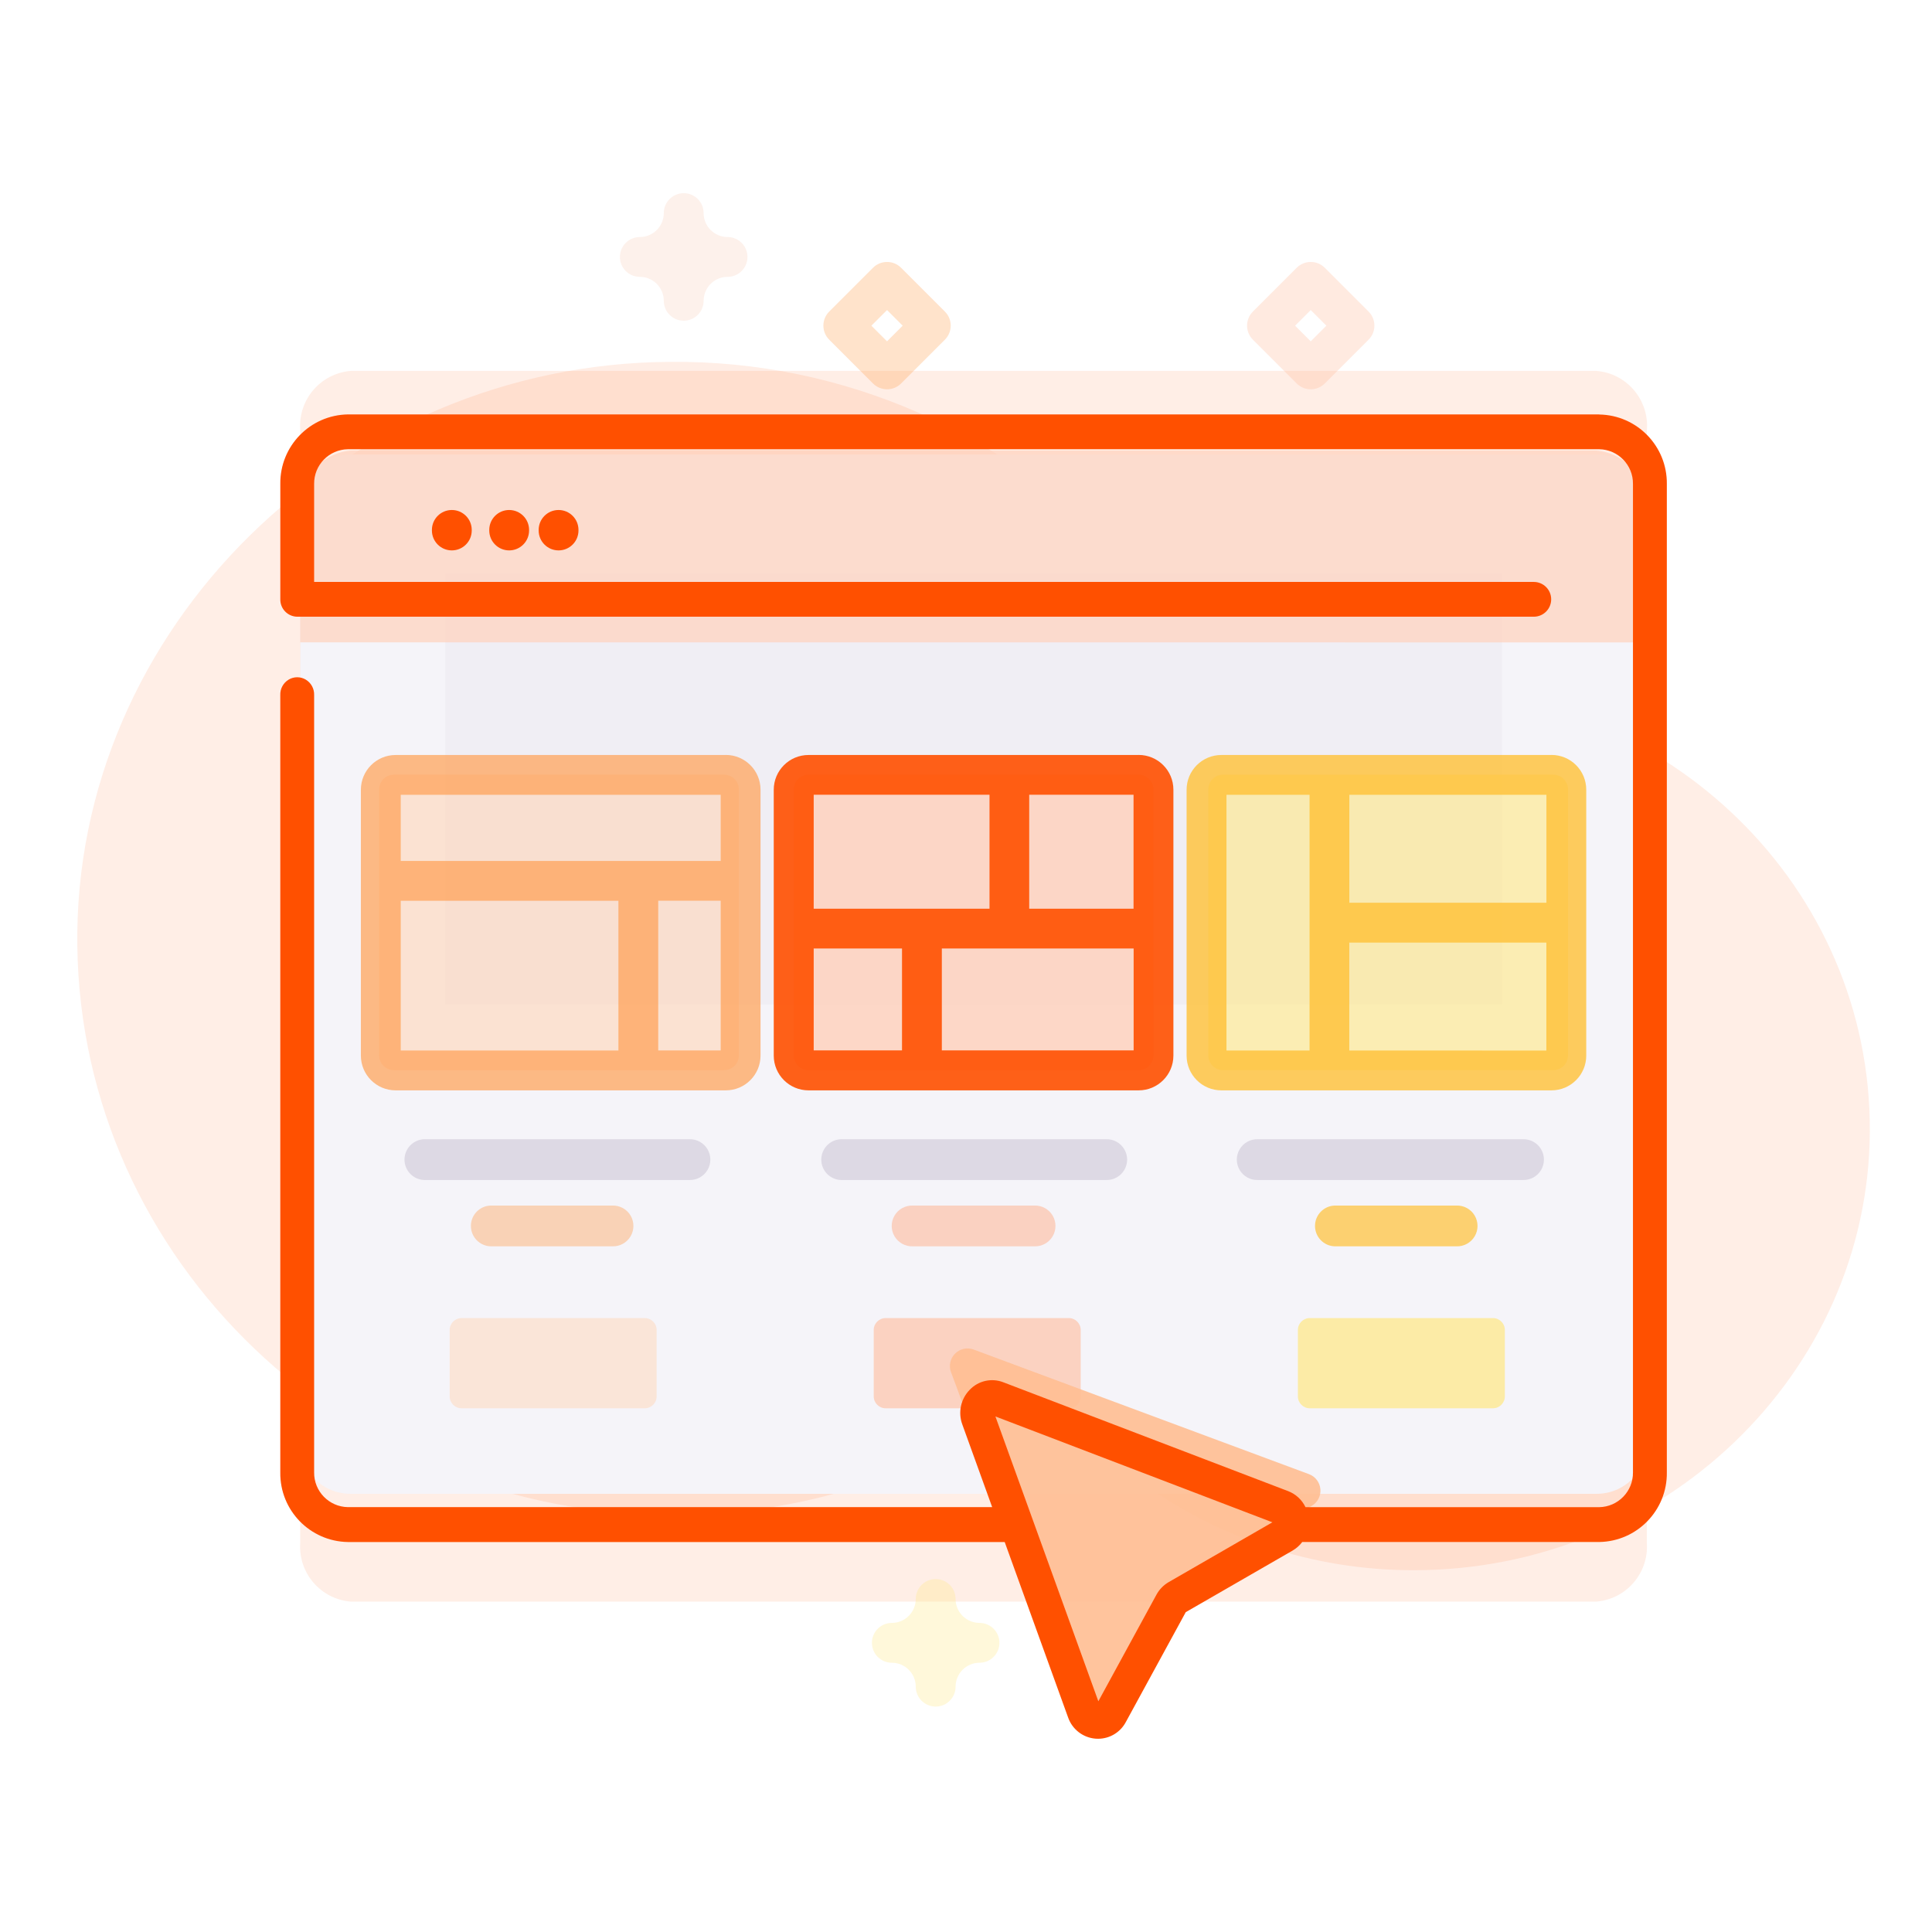
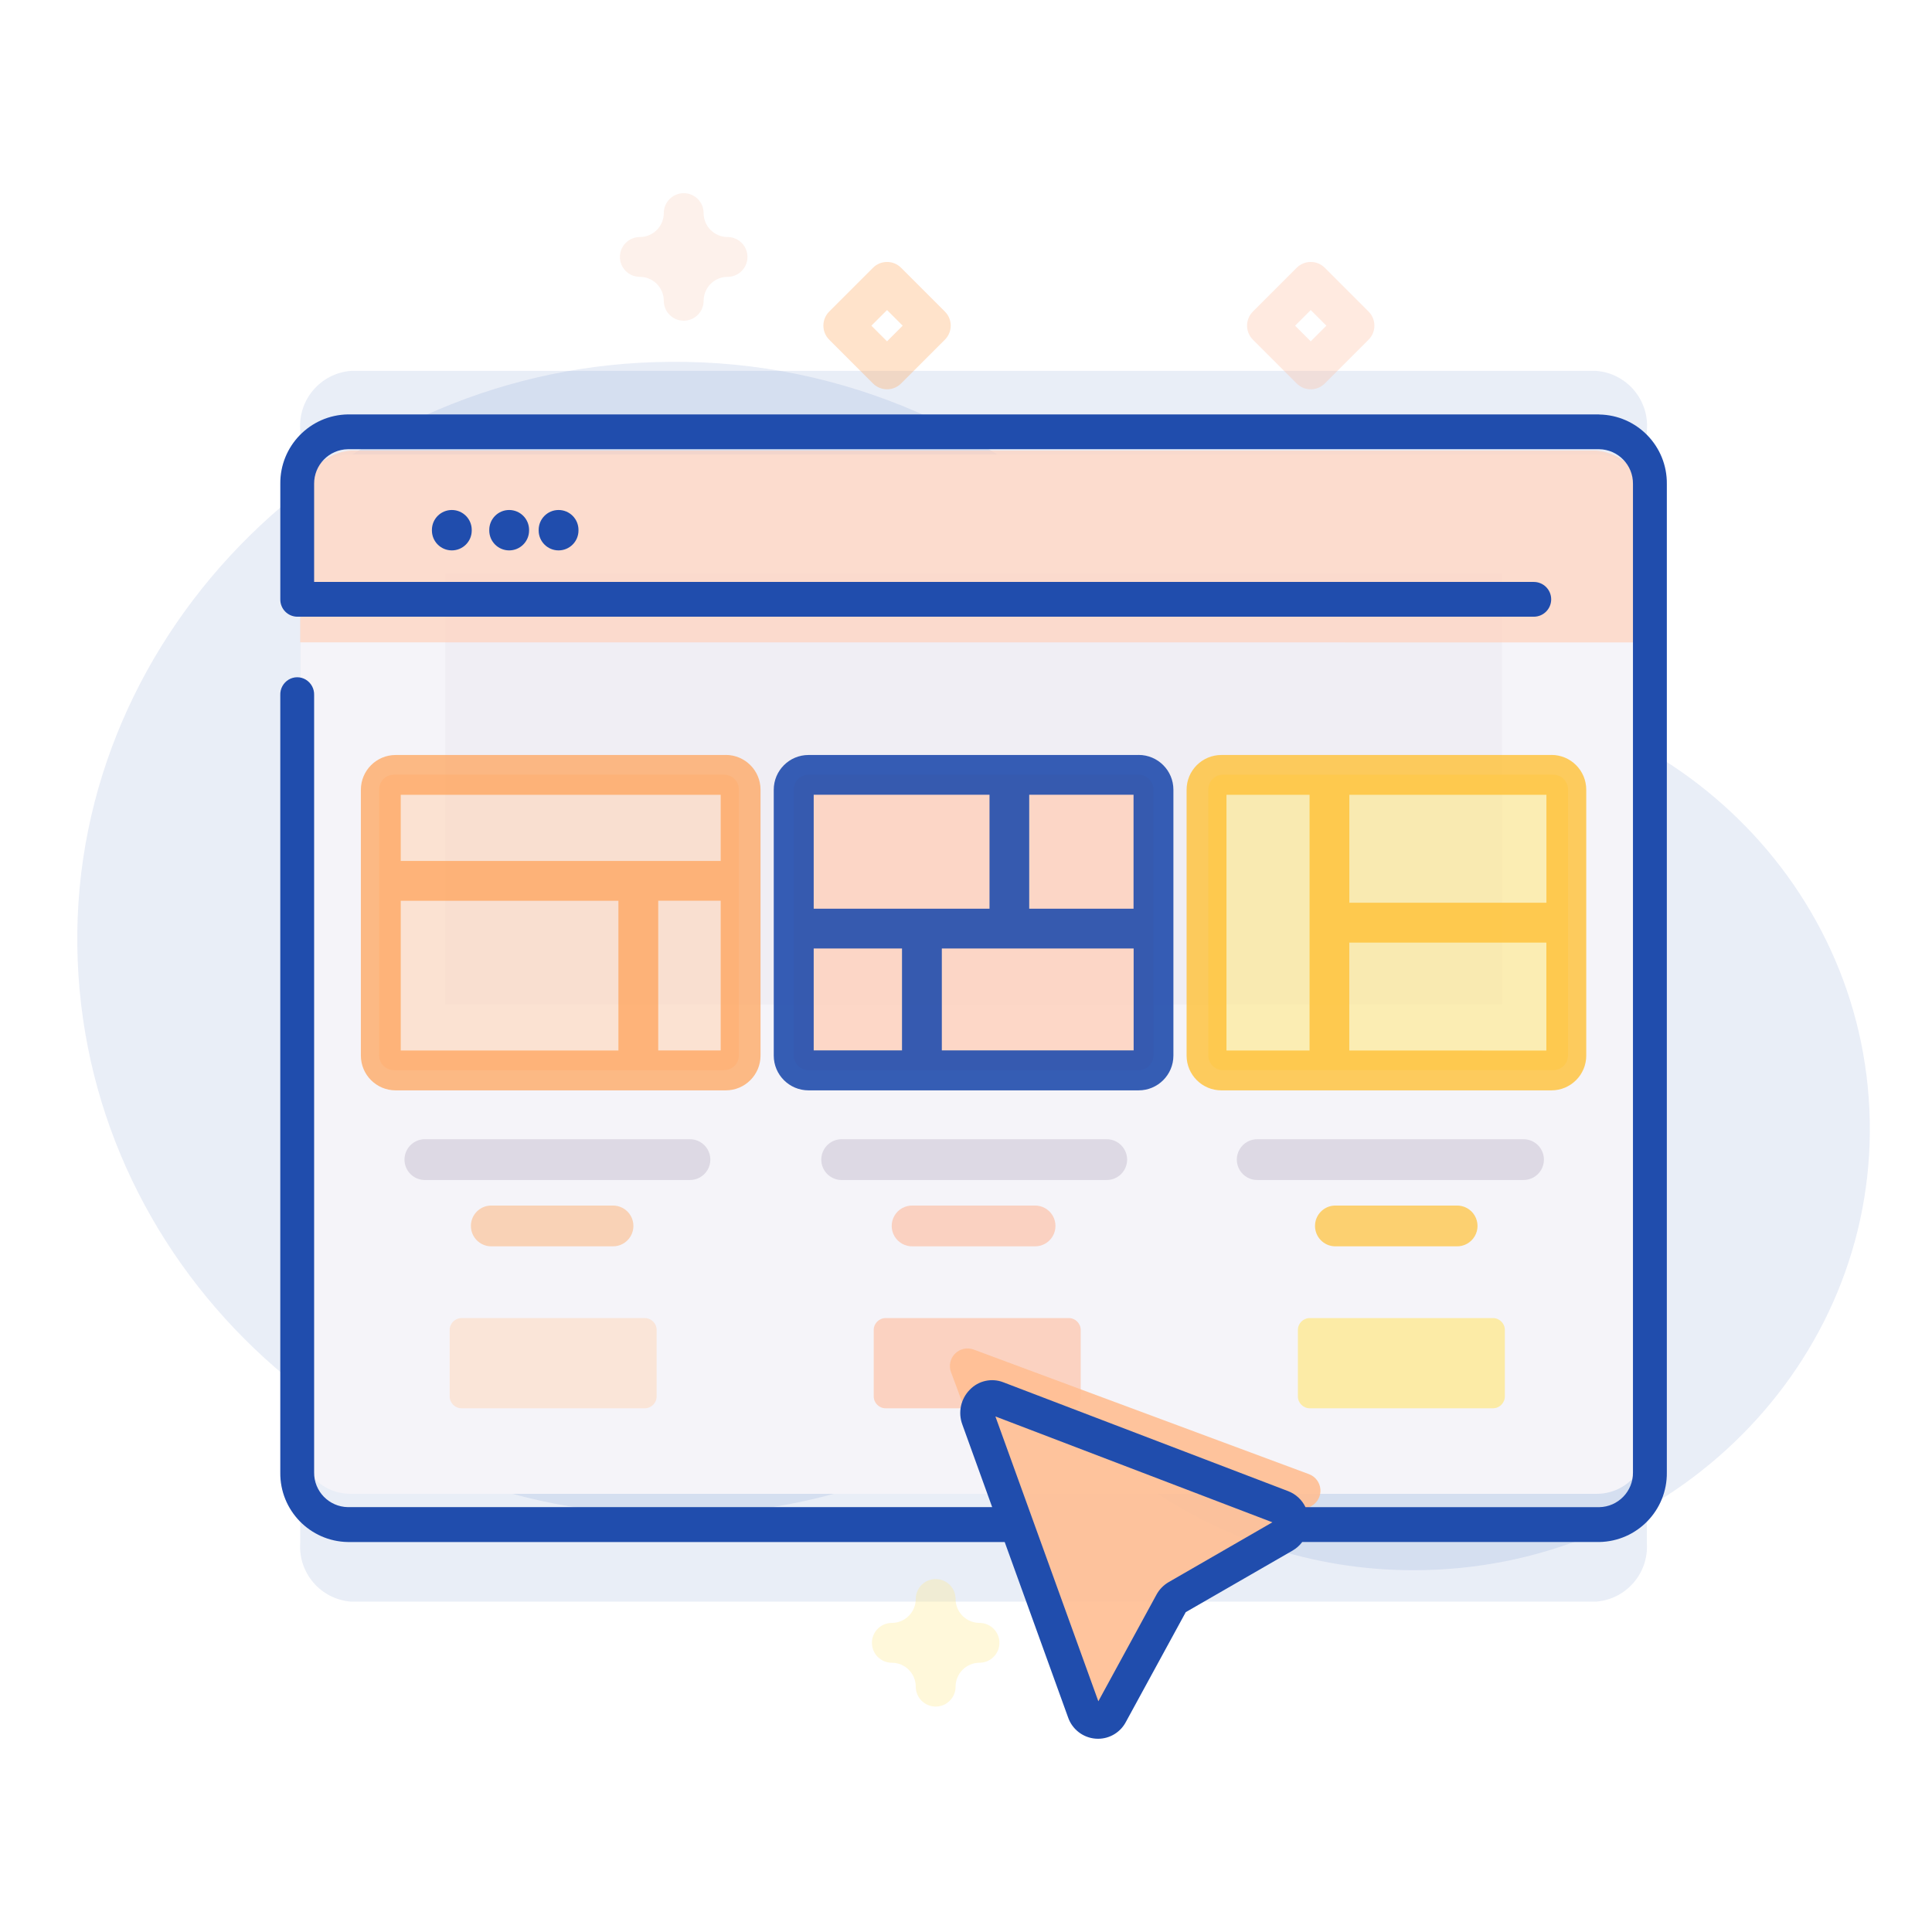
<svg xmlns="http://www.w3.org/2000/svg" version="1.1" id="spa-template-illustration" class="icon" width="100" height="100" viewBox="-4 -10 100 100">
  <g id="spa-illustration" transform="translate(0.002 -35.26)">
-     <path id="Path_145" class="path fill primary" d="M69.333,94.53h-.1a20.37,20.37,0,0,1-15.12-6.659,31.228,31.228,0,0,0-23.4-10.237C13.764,77.706-.217,91.48,0,107.872c.218,16.3,13.945,29.452,30.847,29.452a31.575,31.575,0,0,0,13.33-2.927,10.575,10.575,0,0,1,10.685,1.08,24,24,0,0,0,14.288,4.7c12.935.021,23.554-10.172,23.63-22.686C92.855,104.856,82.371,94.6,69.333,94.53Z" transform="translate(0 -33.644)" fill="#ff5000" opacity="0.1" />
-     <path id="Path_146" class="path fill primary" d="M125.7,82.953v57.619a2.853,2.853,0,0,1-2.614,3.041H58.614A2.853,2.853,0,0,1,56,140.572V82.953a2.853,2.853,0,0,1,2.614-3.041h64.478a2.853,2.853,0,0,1,2.613,3.041Z" transform="translate(-44.462 -35.454)" fill="#ff5000" opacity="0.1" />
+     <path id="Path_145" class="path fill primary" d="M69.333,94.53h-.1a20.37,20.37,0,0,1-15.12-6.659,31.228,31.228,0,0,0-23.4-10.237C13.764,77.706-.217,91.48,0,107.872c.218,16.3,13.945,29.452,30.847,29.452a31.575,31.575,0,0,0,13.33-2.927,10.575,10.575,0,0,1,10.685,1.08,24,24,0,0,0,14.288,4.7c12.935.021,23.554-10.172,23.63-22.686C92.855,104.856,82.371,94.6,69.333,94.53Z" transform="translate(0 -33.644)" fill="#204dad" opacity="0.1" />
+     <path id="Path_146" class="path fill primary" d="M125.7,82.953v57.619a2.853,2.853,0,0,1-2.614,3.041H58.614A2.853,2.853,0,0,1,56,140.572V82.953a2.853,2.853,0,0,1,2.614-3.041h64.478a2.853,2.853,0,0,1,2.613,3.041Z" transform="translate(-44.462 -35.454)" fill="#204dad" opacity="0.1" />
    <path id="Path_147" d="M125.7,103.484v48.654a2.592,2.592,0,0,1-2.614,2.568H58.614A2.591,2.591,0,0,1,56,152.133V103.484a2.591,2.591,0,0,1,2.614-2.568h64.478A2.591,2.591,0,0,1,125.7,103.484Z" transform="translate(-44.462 -52.127)" fill="#f5f4f9" />
    <path id="Path_148" class="path fill primary" d="M92.436,149.084h54.692v22.288H92.436Z" transform="translate(-73.391 -94.117)" fill="#e8e6ed" opacity="0.4" />
    <path id="Path_149" class="path fill primary" d="M125.7,110.837V104a2.884,2.884,0,0,0-2.614-3.091H58.614A2.884,2.884,0,0,0,56,104v6.834Z" transform="translate(-44.462 -52.327)" fill="#ffd1bc" opacity="0.7" />
    <path id="Path_150" class="path fill primary" d="M106.665,221.382H89.58a.767.767,0,0,1-.767-.767v-13.76a.767.767,0,0,1,.767-.767h17.086a.767.767,0,0,1,.767.767v13.759a.767.767,0,0,1-.767.768Z" transform="translate(-73.191 -140.731)" fill="#ffd5b8" opacity="0.6" />
    <path id="Path_151" d="M110.358,308.48H96.64a1.056,1.056,0,0,1,0-2.111h13.719a1.056,1.056,0,1,1,0,2.111Z" transform="translate(-78.682 -222.143)" fill="#ddd9e4" />
    <path id="Path_152" class="path fill primary" d="M228.665,221.382H211.58a.767.767,0,0,1-.767-.767v-13.76a.767.767,0,0,1,.767-.767h17.086a.767.767,0,0,1,.767.767v13.759a.767.767,0,0,1-.767.768Z" transform="translate(-173.733 -140.731)" fill="#ffd0ba" opacity="0.8" />
    <path id="Path_153" d="M232.358,308.48H218.64a1.056,1.056,0,0,1,0-2.111h13.719a1.056,1.056,0,1,1,0,2.111Z" transform="translate(-179.109 -222.143)" fill="#ddd9e4" />
    <path id="Path_154" class="path fill primary" d="M350.665,221.382H333.58a.767.767,0,0,1-.767-.767v-13.76a.767.767,0,0,1,.767-.767h17.086a.767.767,0,0,1,.767.767v13.759a.767.767,0,0,1-.767.768Z" transform="translate(-274.274 -140.731)" fill="#ffe783" opacity="0.6" />
    <path id="Path_155" d="M354.358,308.48H340.64a1.056,1.056,0,1,1,0-2.111h13.719a1.056,1.056,0,1,1,0,2.111Z" transform="translate(-279.536 -222.143)" fill="#ddd9e4" />
    <path id="Path_156" class="path fill primary" d="M346.695,201.088H329.609a1.8,1.8,0,0,0-1.8,1.8v13.759a1.8,1.8,0,0,0,1.8,1.8h17.086a1.8,1.8,0,0,0,1.8-1.8V202.885a1.8,1.8,0,0,0-1.8-1.8Zm-.262,7.647h-10.2v-5.586h10.2Zm-16.56-5.586h4.3v13.233h-4.3Zm6.357,13.233V210.8h10.2v5.586Z" transform="translate(-270.393 -136.75)" fill="#ffc136" opacity="0.8" />
    <path id="Path_157" class="path fill primary" d="M364.941,325.37h-6.3a1.056,1.056,0,0,0,0,2.111h6.3a1.056,1.056,0,1,0,0-2.111Z" transform="translate(-293.555 -237.711)" fill="#ffc136" opacity="0.7" />
    <path id="Path_158" class="path fill primary" d="M118.1,363.634h-9.477a.618.618,0,0,1-.618-.618v-3.434a.618.618,0,0,1,.618-.618H118.1a.618.618,0,0,1,.618.618v3.434A.618.618,0,0,1,118.1,363.634Z" transform="translate(-88.732 -265.481)" fill="#ffd5b8" opacity="0.5" />
    <path id="Path_159" class="path fill primary" d="M241.152,363.634h-9.477a.618.618,0,0,1-.618-.618v-3.434a.618.618,0,0,1,.618-.618h9.477a.618.618,0,0,1,.618.618v3.434A.618.618,0,0,1,241.152,363.634Z" transform="translate(-189.835 -265.481)" fill="#ffbb9b" opacity="0.6" />
    <path id="Path_160" class="path fill primary" d="M364.21,363.634h-9.477a.618.618,0,0,1-.618-.618v-3.434a.618.618,0,0,1,.618-.618h9.477a.618.618,0,0,1,.618.618v3.434A.618.618,0,0,1,364.21,363.634Z" transform="translate(-290.939 -265.481)" fill="#ffe783" opacity="0.7" />
    <path id="Path_161" class="path fill primary" d="M257.117,379.89l6.446,17.35a.912.912,0,0,0,1.654.129l3.664-6.536a.912.912,0,0,1,.351-.351l6.536-3.664a.912.912,0,0,0-.129-1.654l-17.348-6.446a.912.912,0,0,0-1.175,1.173Z" transform="translate(-211.893 -283.604)" fill="#ffbe92" opacity="0.9" />
    <g id="Group_50" transform="translate(10.507 46.71)">
-       <path id="Path_162" class="path fill primary" d="M89.082,120.955v.03a1.03,1.03,0,0,0,2.061,0v-.03a1.03,1.03,0,0,0-2.061,0Z" transform="translate(-81.235 -114.977)" fill="#ff5000" />
-       <path id="Path_163" class="path fill primary" d="M108.407,120.955v.03a1.03,1.03,0,0,0,2.061,0v-.03a1.03,1.03,0,0,0-2.061,0Z" transform="translate(-97.592 -114.977)" fill="#ff5000" />
-       <path id="Path_164" class="path fill primary" d="M127.731,120.955v.03a1.03,1.03,0,0,0,2.061,0v-.03a1.03,1.03,0,0,0-2.061,0Z" transform="translate(-114.359 -114.977)" fill="#ff5000" />
-       <path id="Path_165" class="path fill primary" d="M119.264,95.912H54.5a3.556,3.556,0,0,0-3.5,3.6v5.971a.887.887,0,0,0,.875.9H115.88a.9.9,0,0,0,0-1.8H52.75v-5.07a1.778,1.778,0,0,1,1.75-1.8h64.763a1.778,1.778,0,0,1,1.75,1.8v51.16a1.778,1.778,0,0,1-1.75,1.8h-15.2a1.65,1.65,0,0,0-.9-.831l-14.739-5.633a1.6,1.6,0,0,0-1.743.391,1.715,1.715,0,0,0-.381,1.792l1.546,4.279H54.5a1.778,1.778,0,0,1-1.75-1.8v-40.23a.894.894,0,0,0-.429-.8.863.863,0,0,0-.893,0,.894.894,0,0,0-.429.8v40.236a3.556,3.556,0,0,0,3.5,3.6H88.494l3.281,9.078a1.642,1.642,0,0,0,1.421,1.1c.045,0,.089.005.133.005a1.627,1.627,0,0,0,1.436-.868l3.1-5.685,5.529-3.187a1.672,1.672,0,0,0,.5-.444h15.372a3.556,3.556,0,0,0,3.5-3.6V99.517a3.556,3.556,0,0,0-3.5-3.6ZM96.983,156.351a1.675,1.675,0,0,0-.633.65l-3.009,5.519-5.328-14.743,14.337,5.479Z" transform="translate(-51 -95.912)" fill="#ff5000" />
+       <path id="Path_162" class="path fill primary" d="M89.082,120.955v.03a1.03,1.03,0,0,0,2.061,0v-.03a1.03,1.03,0,0,0-2.061,0Z" transform="translate(-81.235 -114.977)" fill="#204dad" />
+       <path id="Path_163" class="path fill primary" d="M108.407,120.955v.03a1.03,1.03,0,0,0,2.061,0v-.03a1.03,1.03,0,0,0-2.061,0Z" transform="translate(-97.592 -114.977)" fill="#204dad" />
+       <path id="Path_164" class="path fill primary" d="M127.731,120.955v.03a1.03,1.03,0,0,0,2.061,0v-.03a1.03,1.03,0,0,0-2.061,0Z" transform="translate(-114.359 -114.977)" fill="#204dad" />
+       <path id="Path_165" class="path fill primary" d="M119.264,95.912H54.5a3.556,3.556,0,0,0-3.5,3.6v5.971a.887.887,0,0,0,.875.9H115.88a.9.9,0,0,0,0-1.8H52.75v-5.07a1.778,1.778,0,0,1,1.75-1.8h64.763a1.778,1.778,0,0,1,1.75,1.8v51.16a1.778,1.778,0,0,1-1.75,1.8h-15.2a1.65,1.65,0,0,0-.9-.831l-14.739-5.633a1.6,1.6,0,0,0-1.743.391,1.715,1.715,0,0,0-.381,1.792l1.546,4.279H54.5a1.778,1.778,0,0,1-1.75-1.8v-40.23a.894.894,0,0,0-.429-.8.863.863,0,0,0-.893,0,.894.894,0,0,0-.429.8v40.236a3.556,3.556,0,0,0,3.5,3.6H88.494l3.281,9.078a1.642,1.642,0,0,0,1.421,1.1c.045,0,.089.005.133.005a1.627,1.627,0,0,0,1.436-.868l3.1-5.685,5.529-3.187a1.672,1.672,0,0,0,.5-.444h15.372a3.556,3.556,0,0,0,3.5-3.6V99.517a3.556,3.556,0,0,0-3.5-3.6ZM96.983,156.351a1.675,1.675,0,0,0-.633.65l-3.009,5.519-5.328-14.743,14.337,5.479Z" transform="translate(-51 -95.912)" fill="#204dad" />
    </g>
    <path id="Path_166" class="path fill primary" d="M232.357,443.213a1.03,1.03,0,0,1-1.03-1.03,1.241,1.241,0,0,0-1.239-1.239,1.03,1.03,0,0,1,0-2.061,1.241,1.241,0,0,0,1.239-1.24,1.03,1.03,0,0,1,2.061,0,1.241,1.241,0,0,0,1.239,1.24,1.03,1.03,0,1,1,0,2.061,1.241,1.241,0,0,0-1.239,1.239,1.03,1.03,0,0,1-1.03,1.03Z" transform="translate(-187.929 -329.621)" fill="#ffe783" opacity="0.3" />
    <path id="Path_167" class="path fill primary" d="M102.695,201.088H85.609a1.8,1.8,0,0,0-1.8,1.8v13.759a1.8,1.8,0,0,0,1.8,1.8h17.086a1.8,1.8,0,0,0,1.8-1.8V202.885a1.8,1.8,0,0,0-1.8-1.8Zm-.262,2.061v3.424H85.873v-3.424Zm-16.56,5.484H97.139v7.749H85.873ZM99.2,216.381v-7.749h3.233v7.749Z" transform="translate(-69.132 -136.75)" fill="#ffa052" opacity="0.7" />
    <path id="Path_168" class="path fill primary" d="M120.941,325.37h-6.3a1.056,1.056,0,0,0,0,2.111h6.3a1.056,1.056,0,1,0,0-2.111Z" transform="translate(-93.246 -237.711)" fill="#ffa052" opacity="0.4" />
    <path id="Path_169" class="path fill primary" d="M221.352,55.111l-2.265-2.265a1.029,1.029,0,0,0-1.457,0l-2.265,2.265a1.03,1.03,0,0,0,0,1.457l2.265,2.265a1.03,1.03,0,0,0,1.457,0l2.265-2.265A1.03,1.03,0,0,0,221.352,55.111Zm-2.994,1.542-.81-.81.81-.81.81.81Z" transform="translate(-176.447 -13.725)" fill="#ffa052" opacity="0.3" />
-     <path id="Path_170" class="path fill primary" d="M224.695,201.088H207.609a1.8,1.8,0,0,0-1.8,1.8v13.759a1.8,1.8,0,0,0,1.8,1.8h17.086a1.8,1.8,0,0,0,1.8-1.8V202.885a1.8,1.8,0,0,0-1.8-1.8Zm-.263,7.957h-5.4v-5.9h5.4Zm-7.455-5.9v5.9h-9.1v-5.9Zm-9.1,7.957h4.571v5.276h-4.571Zm6.632,5.276v-5.276h9.928v5.276Z" transform="translate(-169.762 -136.75)" fill="#ff5000" opacity="0.9" />
+     <path id="Path_170" class="path fill primary" d="M224.695,201.088H207.609a1.8,1.8,0,0,0-1.8,1.8v13.759a1.8,1.8,0,0,0,1.8,1.8h17.086a1.8,1.8,0,0,0,1.8-1.8V202.885a1.8,1.8,0,0,0-1.8-1.8Zm-.263,7.957h-5.4v-5.9h5.4Zm-7.455-5.9v5.9h-9.1v-5.9Zm-9.1,7.957h4.571v5.276h-4.571Zm6.632,5.276v-5.276h9.928v5.276Z" transform="translate(-169.762 -136.75)" fill="#204dad" opacity="0.9" />
    <path id="Path_171" class="path fill primary" d="M242.941,325.37h-6.3a1.056,1.056,0,1,0,0,2.111h6.3a1.056,1.056,0,1,0,0-2.111Z" transform="translate(-193.4 -237.711)" fill="#ffae89" opacity="0.5" />
    <path id="Path_172" class="path fill primary" d="M161.972,37.529a1.241,1.241,0,0,1-1.239-1.239,1.03,1.03,0,1,0-2.061,0,1.241,1.241,0,0,1-1.24,1.239,1.03,1.03,0,1,0,0,2.061,1.241,1.241,0,0,1,1.24,1.239,1.03,1.03,0,0,0,2.061,0,1.241,1.241,0,0,1,1.239-1.239,1.03,1.03,0,1,0,0-2.061Z" transform="translate(-128.316)" fill="#f8cfbc" opacity="0.3" />
    <path id="Path_173" class="path fill primary" d="M343.5,55.111l-2.265-2.265a1.029,1.029,0,0,0-1.457,0l-2.265,2.265a1.03,1.03,0,0,0,0,1.457l2.265,2.265a1.03,1.03,0,0,0,1.457,0l2.265-2.265a1.03,1.03,0,0,0,0-1.457Zm-2.994,1.542-.81-.81.81-.81.81.81Z" transform="translate(-276.665 -13.725)" fill="#ffb898" opacity="0.3" />
  </g>
</svg>
